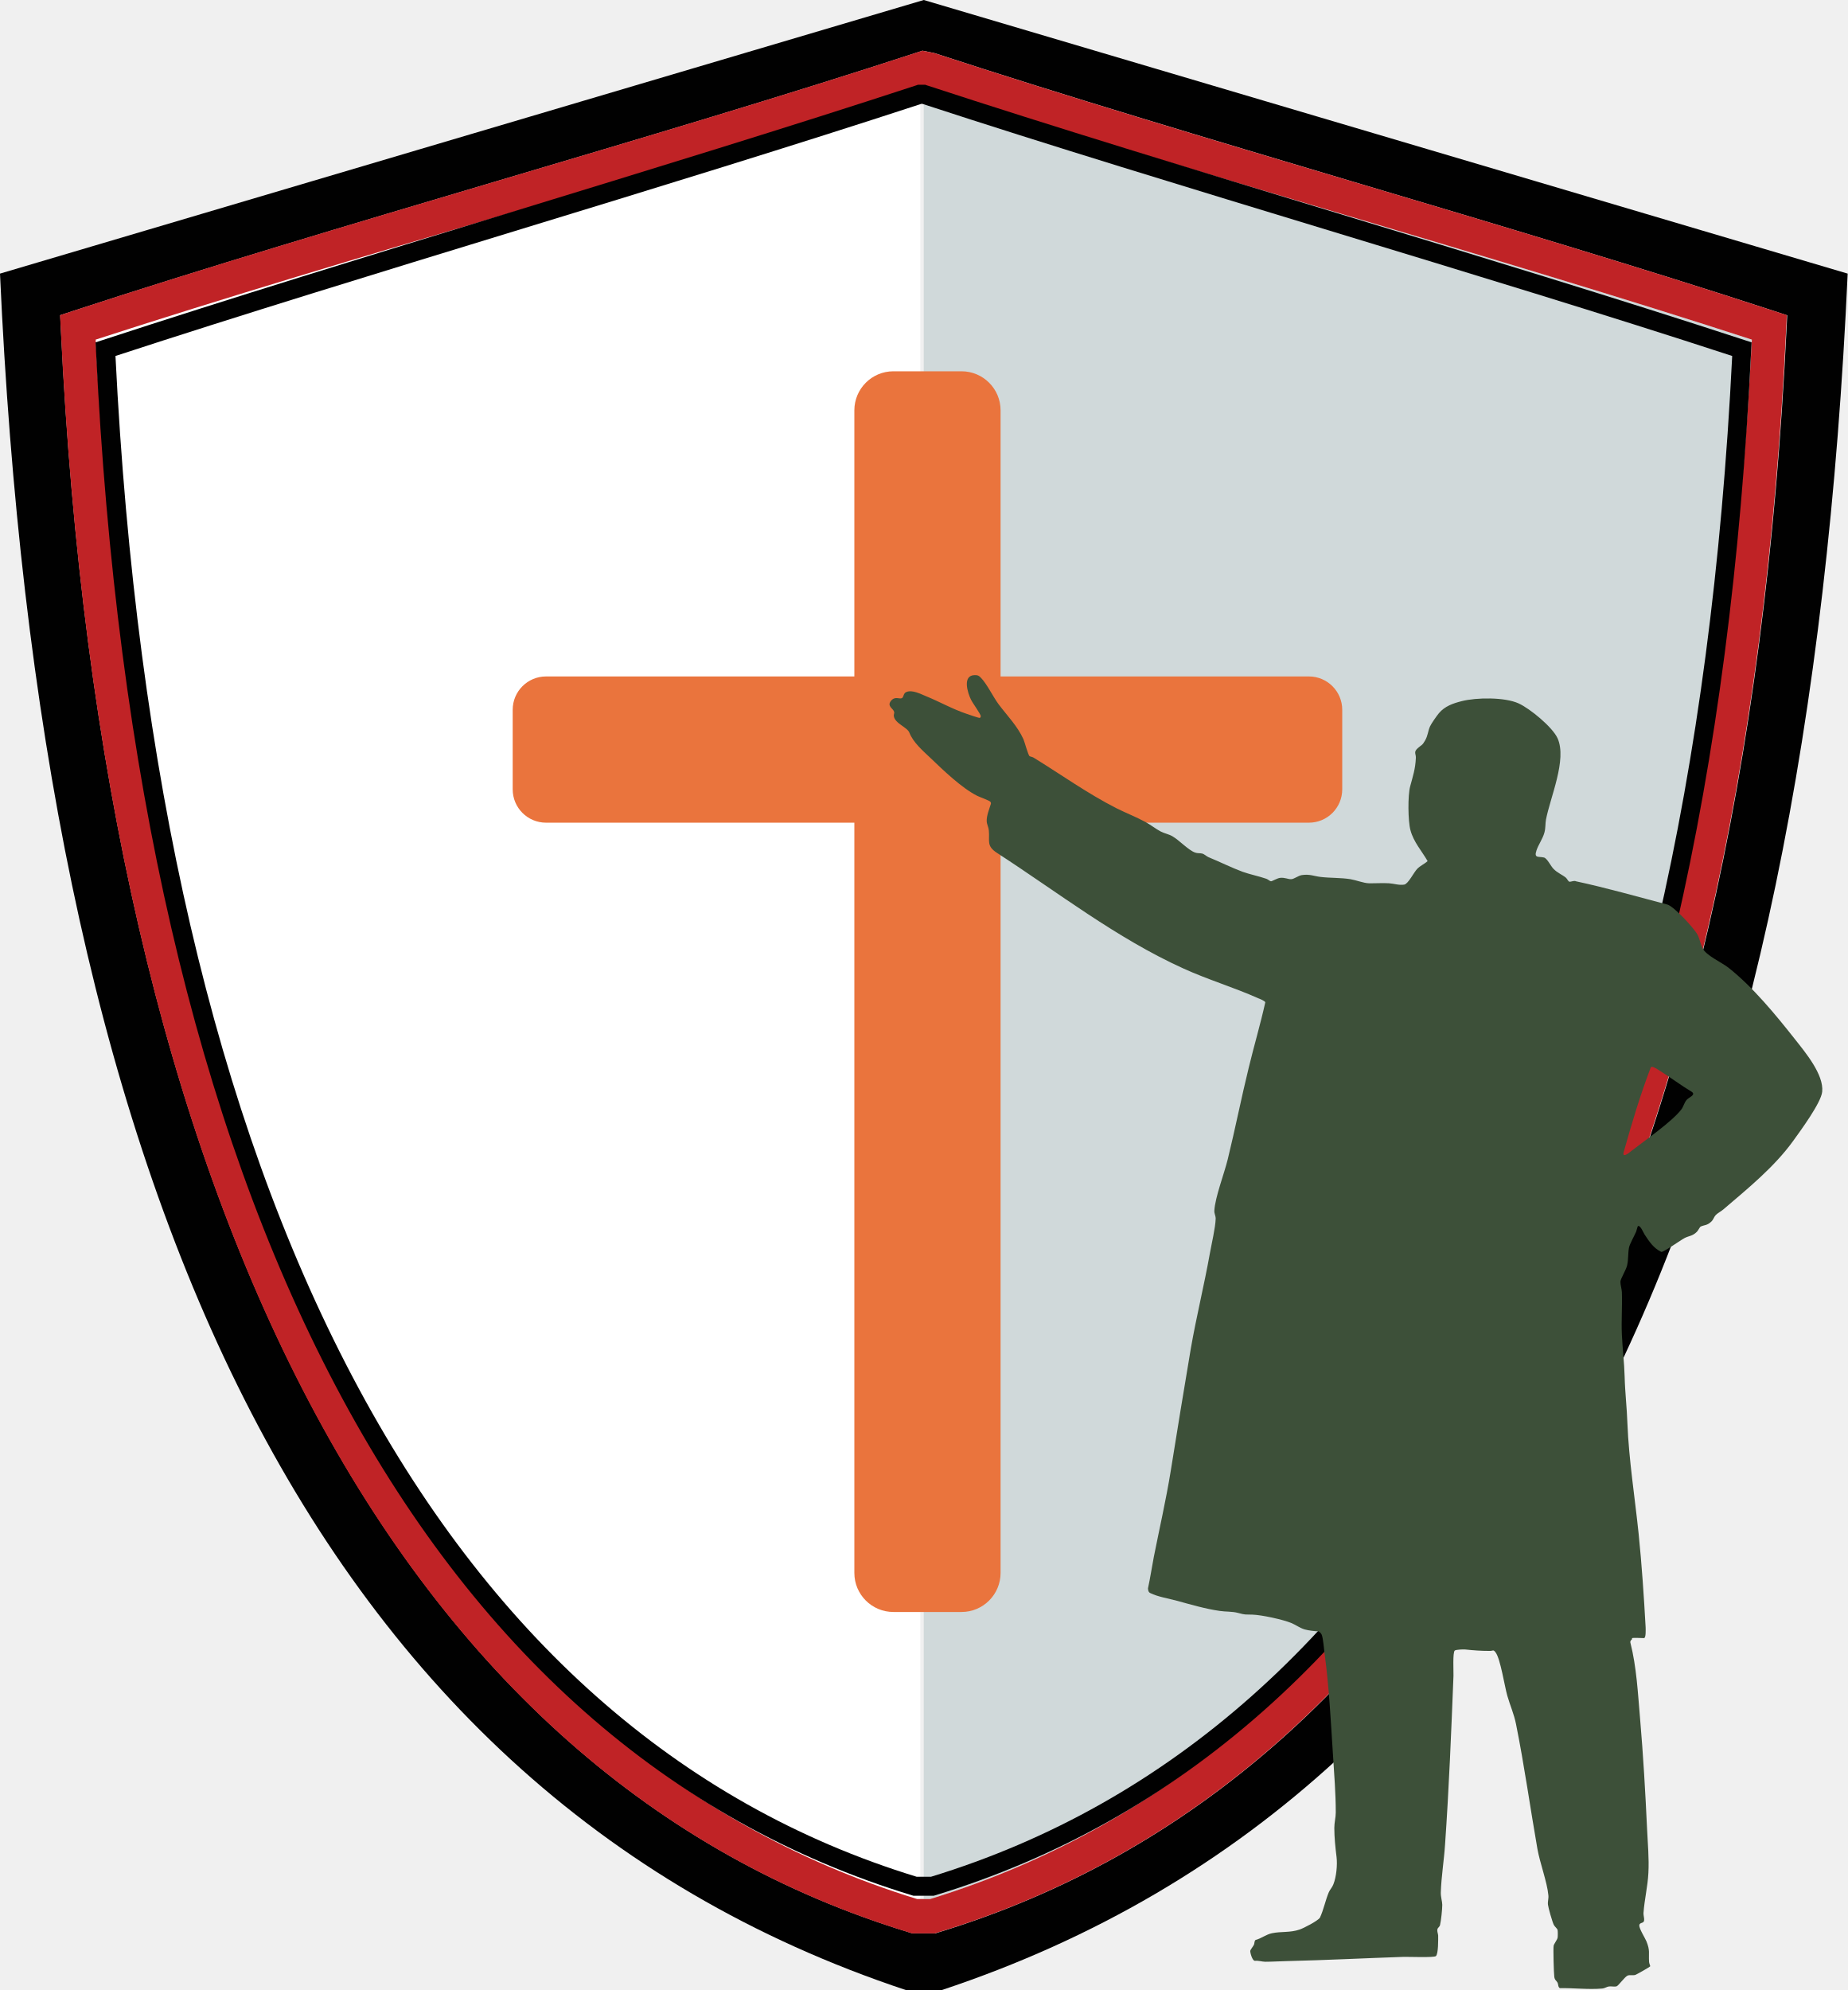
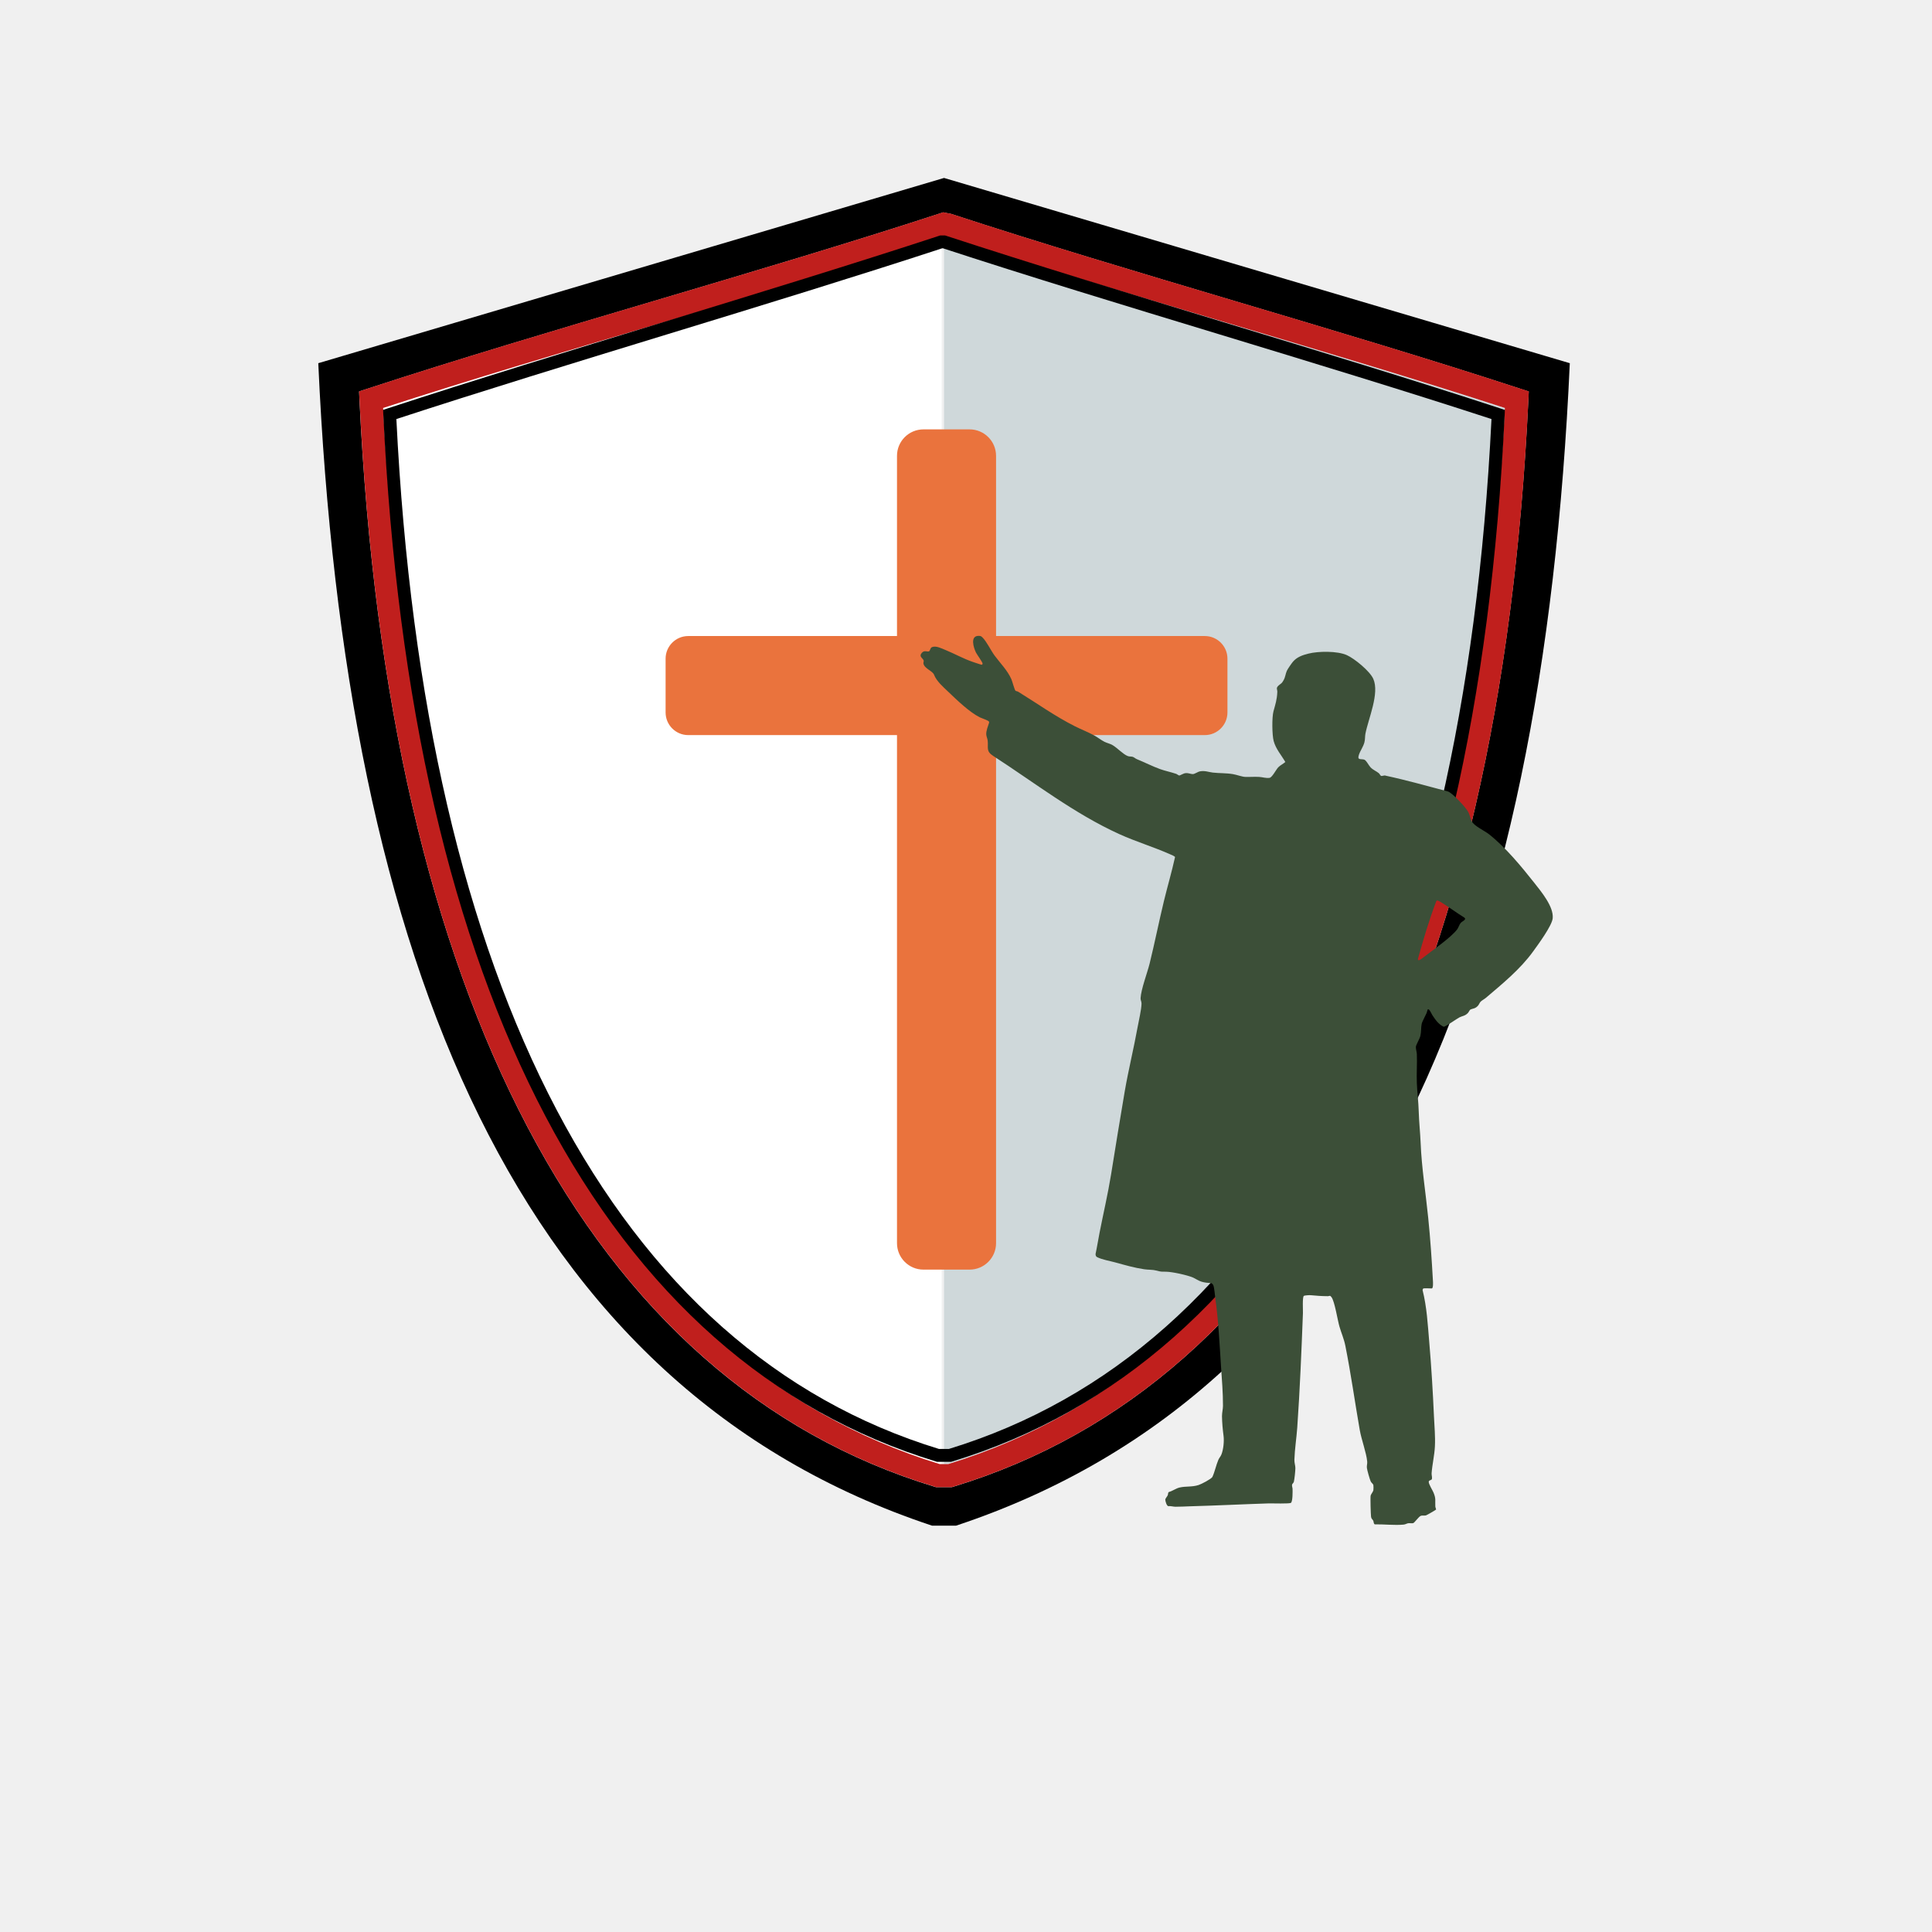
- <svg xmlns="http://www.w3.org/2000/svg" id="Layer_1" data-name="Layer 1" viewBox="0 0 140.01 150.77">
+ <svg xmlns="http://www.w3.org/2000/svg" id="Layer_2" data-name="Layer 2" viewBox="0 0 432 432">
  <defs>
    <style>
      .cls-1 {
+         fill: #c01f1d;
+       }
+ 
+       .cls-2 {
        fill: #fff;
      }

-       .cls-2 {
+       .cls-3 {
        fill: none;
      }

-       .cls-3 {
-         fill: #c02326;
-       }
- 
      .cls-4 {
-         fill: #d0d9da;
+         fill: #3c4f38;
      }

      .cls-5 {
-         fill: #3d5039;
+         fill: #cfd8da;
      }

      .cls-6 {
-         fill: #010101;
-       }
- 
-       .cls-7 {
-         fill: #ea743d;
+         fill: #ea733d;
      }
    </style>
  </defs>
-   <path class="cls-4" d="M114.28,104.98c10.6-20.13,16.81-46.79,18.46-79.25-9.68-3.15-20.45-6.36-30.87-9.46-10.74-3.2-21.85-6.51-31.78-9.76-.03,0-.06.02-.09.03v137.34h.48c18.46-5.68,33.2-18.76,43.8-38.9Z" />
-   <path class="cls-1" d="M25.46,104.98C14.86,84.85,8.65,58.19,7,25.73c9.68-3.15,20.45-6.36,30.87-9.46,10.74-3.2,21.85-6.51,31.78-9.76.03,0,.06.02.09.03v137.34h-.48c-18.46-5.68-33.2-18.76-43.8-38.9Z" />
-   <g>
-     <path class="cls-2" d="M134.48,23.58c-9.95-3.26-21.1-6.58-31.88-9.79-10.76-3.2-21.89-6.52-31.81-9.77l-.8-.16-.09-.02-.31.1c-9.92,3.25-21.15,6.58-32.01,9.8-10.88,3.23-22.13,6.56-32.09,9.83l-.94.31.05.99c1.59,33.28,7.92,60.64,18.8,81.32,10.97,20.84,26.29,34.37,45.52,40.23l.18.06h1.75l.18-.06c19.24-5.85,34.55-19.39,45.52-40.23,10.88-20.67,17.21-48.03,18.8-81.32l.05-.99-.94-.31Z" />
-     <path class="cls-6" d="M70,0L0,20.73c3.02,66.76,22.11,114.58,68.66,130.05h2.69c46.55-15.47,65.64-63.29,68.66-130.05L70,0ZM116.58,106.19c-10.97,20.84-26.29,34.37-45.52,40.23l-.18.06h-1.75l-.18-.06c-19.24-5.85-34.55-19.39-45.52-40.23C12.53,85.51,6.2,58.16,4.61,24.87l-.05-.99.94-.31c9.95-3.26,21.21-6.6,32.09-9.83,10.86-3.22,22.09-6.55,32.01-9.8l.31-.1.09.02.8.16c9.92,3.25,21.05,6.56,31.81,9.77,10.78,3.21,21.92,6.53,31.88,9.79l.94.31-.05.99c-1.59,33.28-7.92,60.64-18.8,81.32Z" />
-   </g>
-   <g>
-     <path class="cls-2" d="M70.09,6.51s-.06.02-.09.03c-9.85,3.22-20.95,6.51-31.68,9.69-10.52,3.12-21.39,6.34-31.08,9.5,1.65,32.46,7.86,59.12,18.46,79.25,10.6,20.14,25.34,33.22,43.8,38.9h.98c18.46-5.68,33.2-18.76,43.8-38.9,10.6-20.13,16.81-46.79,18.46-79.25-9.68-3.15-20.45-6.36-30.87-9.46-10.74-3.2-21.85-6.51-31.78-9.76Z" />
-     <path class="cls-3" d="M134.48,23.58c-9.95-3.26-21.1-6.58-31.88-9.79-10.76-3.2-21.89-6.52-31.81-9.77l-.8-.16-.09-.02-.31.1c-9.92,3.25-21.15,6.58-32.01,9.8-10.88,3.23-22.13,6.56-32.09,9.83l-.94.31.05.99c1.59,33.28,7.92,60.64,18.8,81.32,10.97,20.84,26.29,34.37,45.52,40.23l.18.06h1.75l.18-.06c19.24-5.85,34.55-19.39,45.52-40.23,10.88-20.67,17.21-48.03,18.8-81.32l.05-.99-.94-.31ZM114.28,104.98c-10.6,20.14-25.34,33.22-43.8,38.9h-.98c-18.46-5.68-33.2-18.76-43.8-38.9C15.11,84.85,8.9,58.19,7.25,25.73c9.69-3.15,20.55-6.38,31.08-9.5,10.73-3.18,21.82-6.47,31.68-9.69.03,0,.06-.02.09-.03,9.93,3.25,21.04,6.56,31.78,9.76,10.42,3.1,21.19,6.31,30.87,9.46-1.65,32.46-7.86,59.12-18.46,79.25Z" />
-   </g>
-   <path class="cls-6" d="M70.76,143.63h-1.54l-.1-.03c-18.47-5.62-33.18-18.63-43.72-38.66C14.91,85.01,8.81,58.62,7.27,26.49l-.03-.55.52-.17c9.62-3.15,20.42-6.46,30.86-9.66,10.44-3.2,21.23-6.5,30.83-9.65l.11-.04h.55s.11.04.11.04c9.61,3.15,20.47,6.45,30.98,9.65,10.52,3.2,21.39,6.51,31.01,9.66l.52.17-.03.55c-1.54,32.12-7.63,58.52-18.13,78.45-10.54,20.03-25.26,33.04-43.72,38.66l-.1.03ZM69.44,142.19h1.11c18.04-5.52,32.43-18.28,42.77-37.92,10.33-19.63,16.37-45.64,17.94-77.3-9.48-3.1-20.14-6.34-30.46-9.48-10.48-3.19-21.31-6.48-30.9-9.62h-.09c-9.59,3.14-20.35,6.44-30.75,9.62-10.25,3.14-20.84,6.38-30.31,9.48,1.57,31.66,7.6,57.67,17.94,77.3,10.34,19.64,24.73,32.4,42.77,37.92Z" />
-   <path class="cls-7" d="M99.18,51.25h-23.36v-20.16c0-1.64-1.33-2.96-2.96-2.96h-5.16c-1.64,0-2.96,1.33-2.96,2.96v20.16h-23.36c-1.4,0-2.53,1.13-2.53,2.53v6.02c0,1.4,1.13,2.53,2.53,2.53h23.36v56.84c0,1.64,1.33,2.96,2.96,2.96h5.16c1.64,0,2.96-1.33,2.96-2.96v-56.84h23.36c1.4,0,2.53-1.13,2.53-2.53v-6.02c0-1.4-1.13-2.53-2.53-2.53Z" />
-   <path class="cls-5" d="M123.67,124.2c-.06.02-.15.16-.13.23.48,1.89.57,3.84.74,5.78.24,2.79.4,5.57.53,8.36.05,1.12.16,2.21.1,3.33-.05,1.01-.3,2.03-.37,3.02-.02.22.12.55,0,.69-.07.09-.31.07-.32.26-.01.26.42.93.54,1.21.29.72.16.87.2,1.55,0,.11.1.32.09.34-.03.06-1.06.64-1.14.66-.19.05-.43-.02-.58.05-.22.1-.69.77-.83.81-.16.05-.39-.01-.57.01s-.3.14-.53.16c-1.01.09-2.19-.05-3.2-.03-.15-.09-.11-.29-.17-.41-.09-.17-.21-.18-.25-.44s-.09-2.17-.05-2.37c.04-.16.27-.44.3-.6.02-.11.02-.47,0-.58-.03-.13-.21-.24-.29-.4-.11-.22-.41-1.27-.44-1.52-.03-.27.06-.46.03-.72-.09-.99-.64-2.44-.83-3.51-.55-3.14-.99-6.32-1.62-9.45-.15-.76-.45-1.42-.66-2.15s-.52-2.8-.89-3.29c-.18-.24-.19-.11-.42-.11-.71,0-1.22-.04-1.9-.11-.14-.01-.68.01-.77.08-.17.12-.09,1.6-.1,1.91-.17,4.27-.34,8.54-.64,12.81-.08,1.2-.28,2.39-.32,3.6-.01.37.11.69.11.95,0,.34-.09,1.21-.17,1.53-.03.14-.18.2-.2.33-.03.16.05.31.06.47,0,.3.02,1.36-.17,1.55-.14.13-2.08.05-2.45.06-2.94.1-5.89.25-8.84.32-.53.01-1.12.05-1.64.05-.23,0-.52-.1-.78-.07-.21.01-.37-.63-.36-.75.02-.11.21-.33.28-.47.05-.11.02-.28.12-.36.43-.11.8-.42,1.24-.51.71-.15,1.37-.03,2.1-.28.32-.11,1.37-.65,1.54-.9.28-.6.42-1.33.67-1.92.09-.21.26-.37.35-.61.23-.58.31-1.48.24-2.06-.09-.73-.17-1.48-.17-2.21,0-.41.11-.79.11-1.17,0-1.45-.12-2.91-.21-4.34-.17-2.6-.29-5.14-.64-7.72-.05-.36-.1-1.13-.22-1.42-.03-.07-.16-.22-.23-.24-.35-.02-.73-.06-1.06-.15-.37-.11-.66-.34-1-.48-.64-.27-2.27-.62-2.96-.64-.59-.02-.49.03-1.09-.13-.45-.12-.92-.08-1.38-.15-1.11-.16-2.18-.48-3.25-.77-.62-.17-1.44-.3-2.01-.58-.15-.07-.17-.21-.18-.36.17-.78.29-1.58.44-2.37.43-2.17.93-4.34,1.28-6.5.5-3.1,1-6.2,1.53-9.32.42-2.41,1.01-4.78,1.44-7.19.13-.73.42-1.94.44-2.63,0-.24-.12-.39-.1-.62.06-1.01.75-2.8,1.01-3.86.57-2.32,1.03-4.66,1.6-6.98.4-1.65.88-3.27,1.25-4.93-.03-.11-.41-.26-.54-.31-1.83-.82-3.82-1.41-5.68-2.26-5.05-2.29-9.48-5.75-14.11-8.75-.83-.54-.54-.9-.62-1.71-.02-.24-.15-.45-.16-.69-.02-.41.2-.94.32-1.33,0-.05,0-.09-.03-.13-.06-.11-.83-.37-1.02-.47-1.17-.59-2.57-1.94-3.54-2.87-.59-.56-1.3-1.17-1.59-1.91-.16-.42-1.1-.69-1.18-1.26-.02-.12.06-.21.02-.33-.08-.26-.57-.42-.22-.84.3-.35.63-.09.82-.19.13-.07.1-.37.33-.46.45-.19,1.08.15,1.5.32,1.03.42,1.99.97,3.06,1.33.14.05.95.33,1,.31.04,0,.08-.08.08-.13,0-.15-.62-1-.73-1.23-.27-.53-.69-1.88.28-1.88.23,0,.29.03.45.19.46.46.94,1.47,1.36,2.03.64.85,1.42,1.64,1.87,2.63.1.23.36,1.22.47,1.29.06.04.2.05.3.11,2.1,1.29,4.1,2.73,6.31,3.85.72.36,1.48.65,2.19,1.04.39.21.77.52,1.14.71.29.15.62.2.9.37.5.29,1.18,1.03,1.69,1.22.21.08.36.03.55.08.16.04.33.21.47.27.83.34,1.8.82,2.59,1.11.56.2,1.22.33,1.8.53.12.04.26.18.35.19.09,0,.46-.23.69-.26.37-.04.59.11.84.1.21,0,.54-.27.81-.31.59-.09.91.08,1.42.14.75.09,1.5.05,2.26.17.42.07,1.01.3,1.39.31.5.01,1.02-.03,1.53,0,.37.02.78.17,1.16.1.3-.05.72-.92.98-1.19.23-.24.55-.37.79-.59-.45-.78-1.06-1.44-1.3-2.34-.19-.68-.21-2.65-.02-3.33.21-.79.39-1.29.43-2.16.01-.31-.2-.43.16-.74.28-.25.32-.18.54-.57s.21-.7.37-1.06c.09-.21.52-.82.68-1.01.45-.53,1.06-.74,1.73-.91,1.11-.28,3.24-.31,4.3.17.86.39,2.57,1.79,2.96,2.65.72,1.62-.55,4.44-.88,6.15-.06.32-.02.63-.12.99-.13.48-.46.92-.6,1.35-.21.62.16.44.57.54.24.06.51.65.72.86.29.3.66.44.93.66.1.08.18.29.27.31.11.03.35-.11.5-.03,2.33.5,4.63,1.16,6.92,1.76.5.13,2.05,1.81,2.3,2.3.15.29.23.71.37,1,.26.56,1.43,1.07,1.96,1.48,1.86,1.47,3.59,3.58,5.05,5.43.78.99,2.19,2.67,2.06,3.97-.08.84-1.64,2.95-2.2,3.73-1.43,1.98-3.44,3.61-5.29,5.19-.16.14-.45.29-.58.43-.14.15-.16.33-.34.5-.32.3-.52.24-.8.37-.07.04-.18.29-.29.4-.32.32-.59.3-.91.46-.3.15-1.59,1.08-1.78,1.06-.59-.28-.92-.79-1.27-1.32-.08-.12-.33-.75-.51-.63-.02.01-.1.34-.13.42-.13.3-.49.94-.54,1.2-.08.41-.04.89-.14,1.34-.08.36-.5,1.02-.51,1.24s.1.56.11.79c.04,1.07-.05,2.16,0,3.23s.18,2.1.21,3.18c.03,1.21.17,2.35.21,3.54.11,2.77.56,5.57.85,8.36.24,2.35.4,4.74.53,7.09,0,.14.04.82-.13.82-.2,0-.75-.04-.9,0ZM125.09,80.87c-.81,2.12-1.46,4.3-2.07,6.48-.05.4.48-.05.6-.15.99-.77,3.1-2.23,3.79-3.15.16-.21.22-.52.4-.72.16-.19.71-.37.4-.6-.85-.51-1.65-1.12-2.49-1.64-.13-.08-.51-.35-.62-.23Z" />
+   <path class="cls-5" d="M299.59,249.62c21.18-40.24,33.59-93.53,36.89-158.4-19.35-6.3-40.87-12.71-61.7-18.91-21.47-6.39-43.67-13-63.52-19.5-.06.02-.12.04-.17.06v274.51h.96c36.9-11.34,66.35-37.5,87.54-77.75Z" />
+   <path class="cls-2" d="M122.06,249.62c-21.18-40.24-33.59-93.53-36.89-158.4,19.35-6.3,40.87-12.71,61.7-18.91,21.47-6.39,43.67-13,63.52-19.5.06.02.12.04.17.06v274.51h-.96c-36.9-11.34-66.35-37.5-87.54-77.75Z" />
+   <path class="cls-3" d="M339.97,86.91c-19.89-6.52-42.17-13.15-63.71-19.57-21.51-6.4-43.75-13.03-63.58-19.53l-1.59-.31-.18-.04-.63.21c-19.82,6.5-42.27,13.16-63.98,19.59-21.75,6.45-44.23,13.12-64.13,19.64l-1.87.61.09,1.97c3.18,66.53,15.82,121.21,37.58,162.53,21.93,41.65,52.54,68.7,90.98,80.4l.37.11h3.5l.37-.11c38.45-11.7,69.06-38.75,90.99-80.4,21.75-41.32,34.4-96.01,37.58-162.53l.09-1.97-1.87-.61Z" />
+   <path d="M211.09,39.79l-139.92,41.42c6.04,133.43,44.19,229.02,137.23,259.93h5.38c93.04-30.91,131.19-126.5,137.23-259.93l-139.92-41.42ZM304.17,252.03c-21.93,41.65-52.54,68.7-90.99,80.4l-.37.11h-3.5l-.37-.11c-38.45-11.7-69.06-38.75-90.98-80.4-21.75-41.32-34.4-96.01-37.58-162.53l-.09-1.97,1.87-.61c19.9-6.52,42.38-13.19,64.13-19.64,21.71-6.44,44.16-13.1,63.98-19.59l.63-.21.18.04,1.59.31c19.83,6.5,42.07,13.12,63.58,19.53,21.54,6.41,43.82,13.05,63.71,19.57l1.87.61-.09,1.97c-3.18,66.53-15.82,121.21-37.58,162.53Z" />
+   <path class="cls-3" d="M211.26,52.81c-.06.02-.12.04-.17.06-19.69,6.44-41.86,13.01-63.32,19.37-21.03,6.24-42.75,12.68-62.11,18.98,3.3,64.87,15.7,118.16,36.89,158.4,21.19,40.25,50.64,66.41,87.54,77.75h1.95c36.9-11.34,66.35-37.5,87.54-77.75,21.18-40.24,33.59-93.53,36.89-158.4-19.35-6.3-40.87-12.71-61.7-18.91-21.47-6.39-43.67-13-63.52-19.5Z" />
+   <path class="cls-1" d="M339.97,86.91c-19.89-6.52-42.17-13.15-63.71-19.57-21.51-6.4-43.75-13.03-63.58-19.53l-1.59-.31-.18-.04-.63.21c-19.82,6.5-42.27,13.16-63.98,19.59-21.75,6.45-44.23,13.12-64.13,19.64l-1.87.61.09,1.97c3.18,66.53,15.82,121.21,37.58,162.53,21.93,41.65,52.54,68.7,90.98,80.4l.37.11h3.5l.37-.11c38.45-11.7,69.06-38.75,90.99-80.4,21.75-41.32,34.4-96.01,37.58-162.53l.09-1.97-1.87-.61ZM299.59,249.62c-21.19,40.25-50.64,66.41-87.54,77.75h-1.95c-36.9-11.34-66.35-37.5-87.54-77.75-21.18-40.24-33.59-93.53-36.89-158.4,19.36-6.3,41.08-12.75,62.11-18.98,21.45-6.36,43.62-12.94,63.32-19.37.06-.02.12-.04.17-.06,19.84,6.5,42.05,13.11,63.52,19.5,20.83,6.2,42.35,12.61,61.7,18.91-3.3,64.87-15.7,118.16-36.89,158.4Z" />
+   <path d="M212.6,326.87h-3.07l-.2-.06c-36.91-11.23-66.32-37.23-87.39-77.27-20.97-39.84-33.16-92.6-36.23-156.8l-.05-1.09,1.04-.34c19.23-6.3,40.81-12.91,61.68-19.3,20.86-6.39,42.43-12.99,61.63-19.29l.22-.07h1.1s.22.07.22.07c19.2,6.29,40.92,12.9,61.93,19.29,21.02,6.39,42.75,13,61.98,19.31l1.04.34-.05,1.09c-3.07,64.21-15.26,116.96-36.23,156.8-21.08,40.04-50.48,66.03-87.39,77.27l-.2.06ZM209.96,323.99h2.21c36.05-11.04,64.81-36.54,85.48-75.79,20.66-39.24,32.72-91.22,35.85-154.5-18.94-6.19-40.26-12.67-60.88-18.95-20.94-6.37-42.59-12.95-61.77-19.23h-.18c-19.17,6.28-40.67,12.87-61.46,19.23-20.48,6.27-41.65,12.76-60.58,18.95,3.13,63.29,15.19,115.27,35.85,154.5,20.67,39.26,49.42,64.75,85.48,75.79Z" />
+   <path class="cls-6" d="M269.4,142.22h-46.68v-40.29c0-3.27-2.65-5.92-5.92-5.92h-10.31c-3.27,0-5.92,2.65-5.92,5.92v40.29h-46.68c-2.79,0-5.06,2.27-5.06,5.06v12.03c0,2.79,2.27,5.06,5.06,5.06h46.68v113.6c0,3.27,2.65,5.92,5.92,5.92h10.31c3.27,0,5.92-2.65,5.92-5.92v-113.6h46.68c2.79,0,5.06-2.27,5.06-5.06v-12.03c0-2.79-2.27-5.06-5.06-5.06Z" />
+   <path class="cls-4" d="M318.36,288.04c-.12.03-.31.32-.26.46.95,3.79,1.15,7.67,1.48,11.54.48,5.57.81,11.13,1.06,16.71.1,2.23.32,4.41.21,6.66-.1,2.01-.6,4.06-.74,6.03-.03.43.23,1.1,0,1.38-.15.19-.62.14-.64.51-.03.52.84,1.86,1.07,2.42.59,1.43.33,1.75.4,3.09.01.22.2.64.18.69-.07.11-2.11,1.28-2.28,1.32-.39.1-.86-.04-1.17.1-.45.2-1.38,1.53-1.66,1.62-.32.1-.78-.03-1.14.03s-.6.27-1.06.31c-2.01.18-4.37-.1-6.41-.06-.29-.17-.22-.59-.34-.82-.17-.34-.42-.37-.49-.88s-.18-4.33-.09-4.73c.07-.31.55-.87.61-1.19.04-.21.04-.94,0-1.16-.05-.27-.42-.48-.58-.79-.22-.43-.81-2.55-.87-3.04-.06-.55.12-.93.07-1.44-.19-1.98-1.28-4.88-1.66-7.02-1.1-6.28-1.98-12.63-3.23-18.88-.3-1.51-.9-2.85-1.32-4.29s-1.05-5.6-1.78-6.57c-.37-.49-.39-.21-.83-.21-1.41-.01-2.44-.09-3.81-.22-.27-.03-1.36.03-1.54.16-.35.25-.18,3.21-.2,3.82-.33,8.53-.67,17.07-1.27,25.6-.17,2.39-.56,4.79-.64,7.19-.02.74.23,1.37.22,1.9-.01.67-.19,2.41-.34,3.05-.07.29-.36.41-.4.66-.06.32.1.63.11.94.01.6.05,2.73-.35,3.1-.28.26-4.17.11-4.9.13-5.89.19-11.77.49-17.66.65-1.05.03-2.23.11-3.28.1-.47,0-1.05-.19-1.56-.13-.41.02-.74-1.26-.71-1.5.03-.23.43-.66.55-.94.1-.23.03-.56.23-.72.87-.22,1.59-.83,2.47-1.02,1.41-.31,2.74-.07,4.21-.55.64-.21,2.73-1.29,3.07-1.79.55-1.19.83-2.66,1.34-3.84.18-.43.51-.75.69-1.21.45-1.15.62-2.97.47-4.13-.19-1.45-.33-2.95-.35-4.41,0-.82.22-1.58.22-2.33.01-2.89-.24-5.81-.43-8.68-.34-5.2-.57-10.27-1.29-15.43-.1-.71-.21-2.26-.44-2.84-.06-.15-.32-.44-.47-.48-.7-.04-1.46-.11-2.13-.31-.74-.21-1.32-.67-2-.96-1.28-.54-4.54-1.25-5.91-1.28-1.19-.03-.99.06-2.18-.25-.9-.24-1.84-.16-2.77-.3-2.22-.33-4.35-.95-6.5-1.54-1.24-.34-2.88-.6-4.02-1.17-.29-.15-.35-.41-.35-.71.34-1.57.58-3.15.89-4.73.85-4.33,1.87-8.68,2.57-12.99,1-6.19,1.99-12.39,3.06-18.62.83-4.82,2.01-9.56,2.88-14.37.26-1.47.85-3.88.88-5.26.01-.48-.24-.77-.21-1.25.12-2.03,1.49-5.6,2.02-7.72,1.14-4.63,2.07-9.31,3.19-13.95.8-3.29,1.76-6.54,2.49-9.85-.06-.21-.83-.51-1.08-.62-3.65-1.63-7.63-2.82-11.36-4.51-10.1-4.59-18.95-11.5-28.21-17.49-1.66-1.07-1.07-1.79-1.24-3.42-.05-.48-.29-.9-.32-1.37-.05-.82.39-1.88.64-2.66.02-.09-.01-.17-.05-.25-.11-.23-1.66-.75-2.03-.93-2.35-1.18-5.14-3.88-7.07-5.73-1.17-1.12-2.6-2.34-3.17-3.81-.32-.84-2.19-1.38-2.37-2.51-.04-.24.12-.43.05-.66-.15-.53-1.14-.83-.43-1.69.59-.71,1.26-.18,1.64-.37.27-.13.21-.73.66-.93.9-.38,2.16.3,3.01.64,2.06.84,3.98,1.94,6.12,2.67.27.09,1.9.65,2.01.63.09-.02.16-.15.17-.26,0-.3-1.24-2-1.47-2.45-.54-1.07-1.38-3.75.57-3.75.47,0,.58.07.9.38.92.92,1.87,2.93,2.71,4.06,1.27,1.71,2.85,3.27,3.73,5.26.21.47.71,2.43.93,2.58.13.09.41.11.6.22,4.2,2.58,8.2,5.46,12.62,7.69,1.44.73,2.96,1.3,4.38,2.08.77.42,1.53,1.04,2.29,1.42.59.29,1.23.41,1.8.74,1.01.58,2.36,2.05,3.38,2.44.42.16.71.07,1.1.17.31.08.65.41.95.53,1.65.67,3.6,1.65,5.19,2.22,1.11.4,2.44.67,3.59,1.06.24.08.52.36.7.37.19.02.91-.47,1.38-.52.74-.08,1.18.23,1.68.21.43-.02,1.08-.53,1.61-.62,1.18-.18,1.82.16,2.84.28,1.49.17,2.99.09,4.52.35.84.14,2.01.6,2.77.62.99.03,2.05-.06,3.07,0,.75.04,1.56.33,2.32.21.6-.1,1.45-1.84,1.96-2.37.46-.47,1.09-.74,1.57-1.18-.9-1.56-2.11-2.88-2.6-4.67-.37-1.36-.41-5.3-.05-6.65.43-1.59.78-2.57.86-4.32.03-.63-.39-.86.31-1.48.57-.5.64-.36,1.08-1.14s.42-1.4.74-2.12c.19-.42,1.04-1.65,1.36-2.03.9-1.06,2.12-1.48,3.47-1.82,2.21-.56,6.48-.62,8.59.34,1.73.78,5.14,3.57,5.91,5.3,1.44,3.24-1.1,8.88-1.76,12.28-.12.64-.04,1.25-.24,1.98-.27.97-.92,1.83-1.21,2.71-.42,1.25.32.89,1.14,1.08.48.11,1.03,1.29,1.45,1.73.57.6,1.32.87,1.86,1.32.19.16.36.58.55.62.21.05.71-.22,1.01-.06,4.66,1,9.26,2.31,13.84,3.51,1.01.26,4.09,3.62,4.6,4.61.3.58.47,1.41.74,2.01.51,1.11,2.85,2.13,3.91,2.97,3.71,2.93,7.18,7.15,10.1,10.84,1.56,1.98,4.37,5.33,4.13,7.93-.16,1.68-3.28,5.91-4.4,7.45-2.85,3.95-6.87,7.23-10.57,10.37-.32.27-.9.57-1.16.85-.28.3-.33.67-.69,1.01-.64.6-1.03.47-1.59.74-.15.07-.37.59-.58.8-.64.64-1.18.61-1.83.93-.59.29-3.18,2.15-3.56,2.12-1.18-.57-1.85-1.57-2.55-2.63-.16-.24-.67-1.5-1.01-1.26-.04.03-.2.68-.27.84-.25.59-.98,1.88-1.09,2.41-.17.83-.08,1.78-.29,2.67-.17.71-1,2.03-1.01,2.49s.2,1.11.22,1.58c.09,2.15-.09,4.32,0,6.46.08,2.12.36,4.19.42,6.35.07,2.41.33,4.7.43,7.08.22,5.54,1.13,11.13,1.69,16.71.48,4.69.8,9.47,1.06,14.17.02.28.09,1.64-.27,1.64-.41,0-1.51-.08-1.8,0ZM321.19,201.42c-1.62,4.23-2.91,8.59-4.13,12.96-.1.8.95-.1,1.2-.29,1.97-1.55,6.2-4.45,7.57-6.29.32-.43.45-1.03.79-1.43.32-.38,1.42-.75.79-1.21-1.69-1.03-3.29-2.25-4.97-3.28-.26-.16-1.02-.69-1.24-.46Z" />
</svg>
